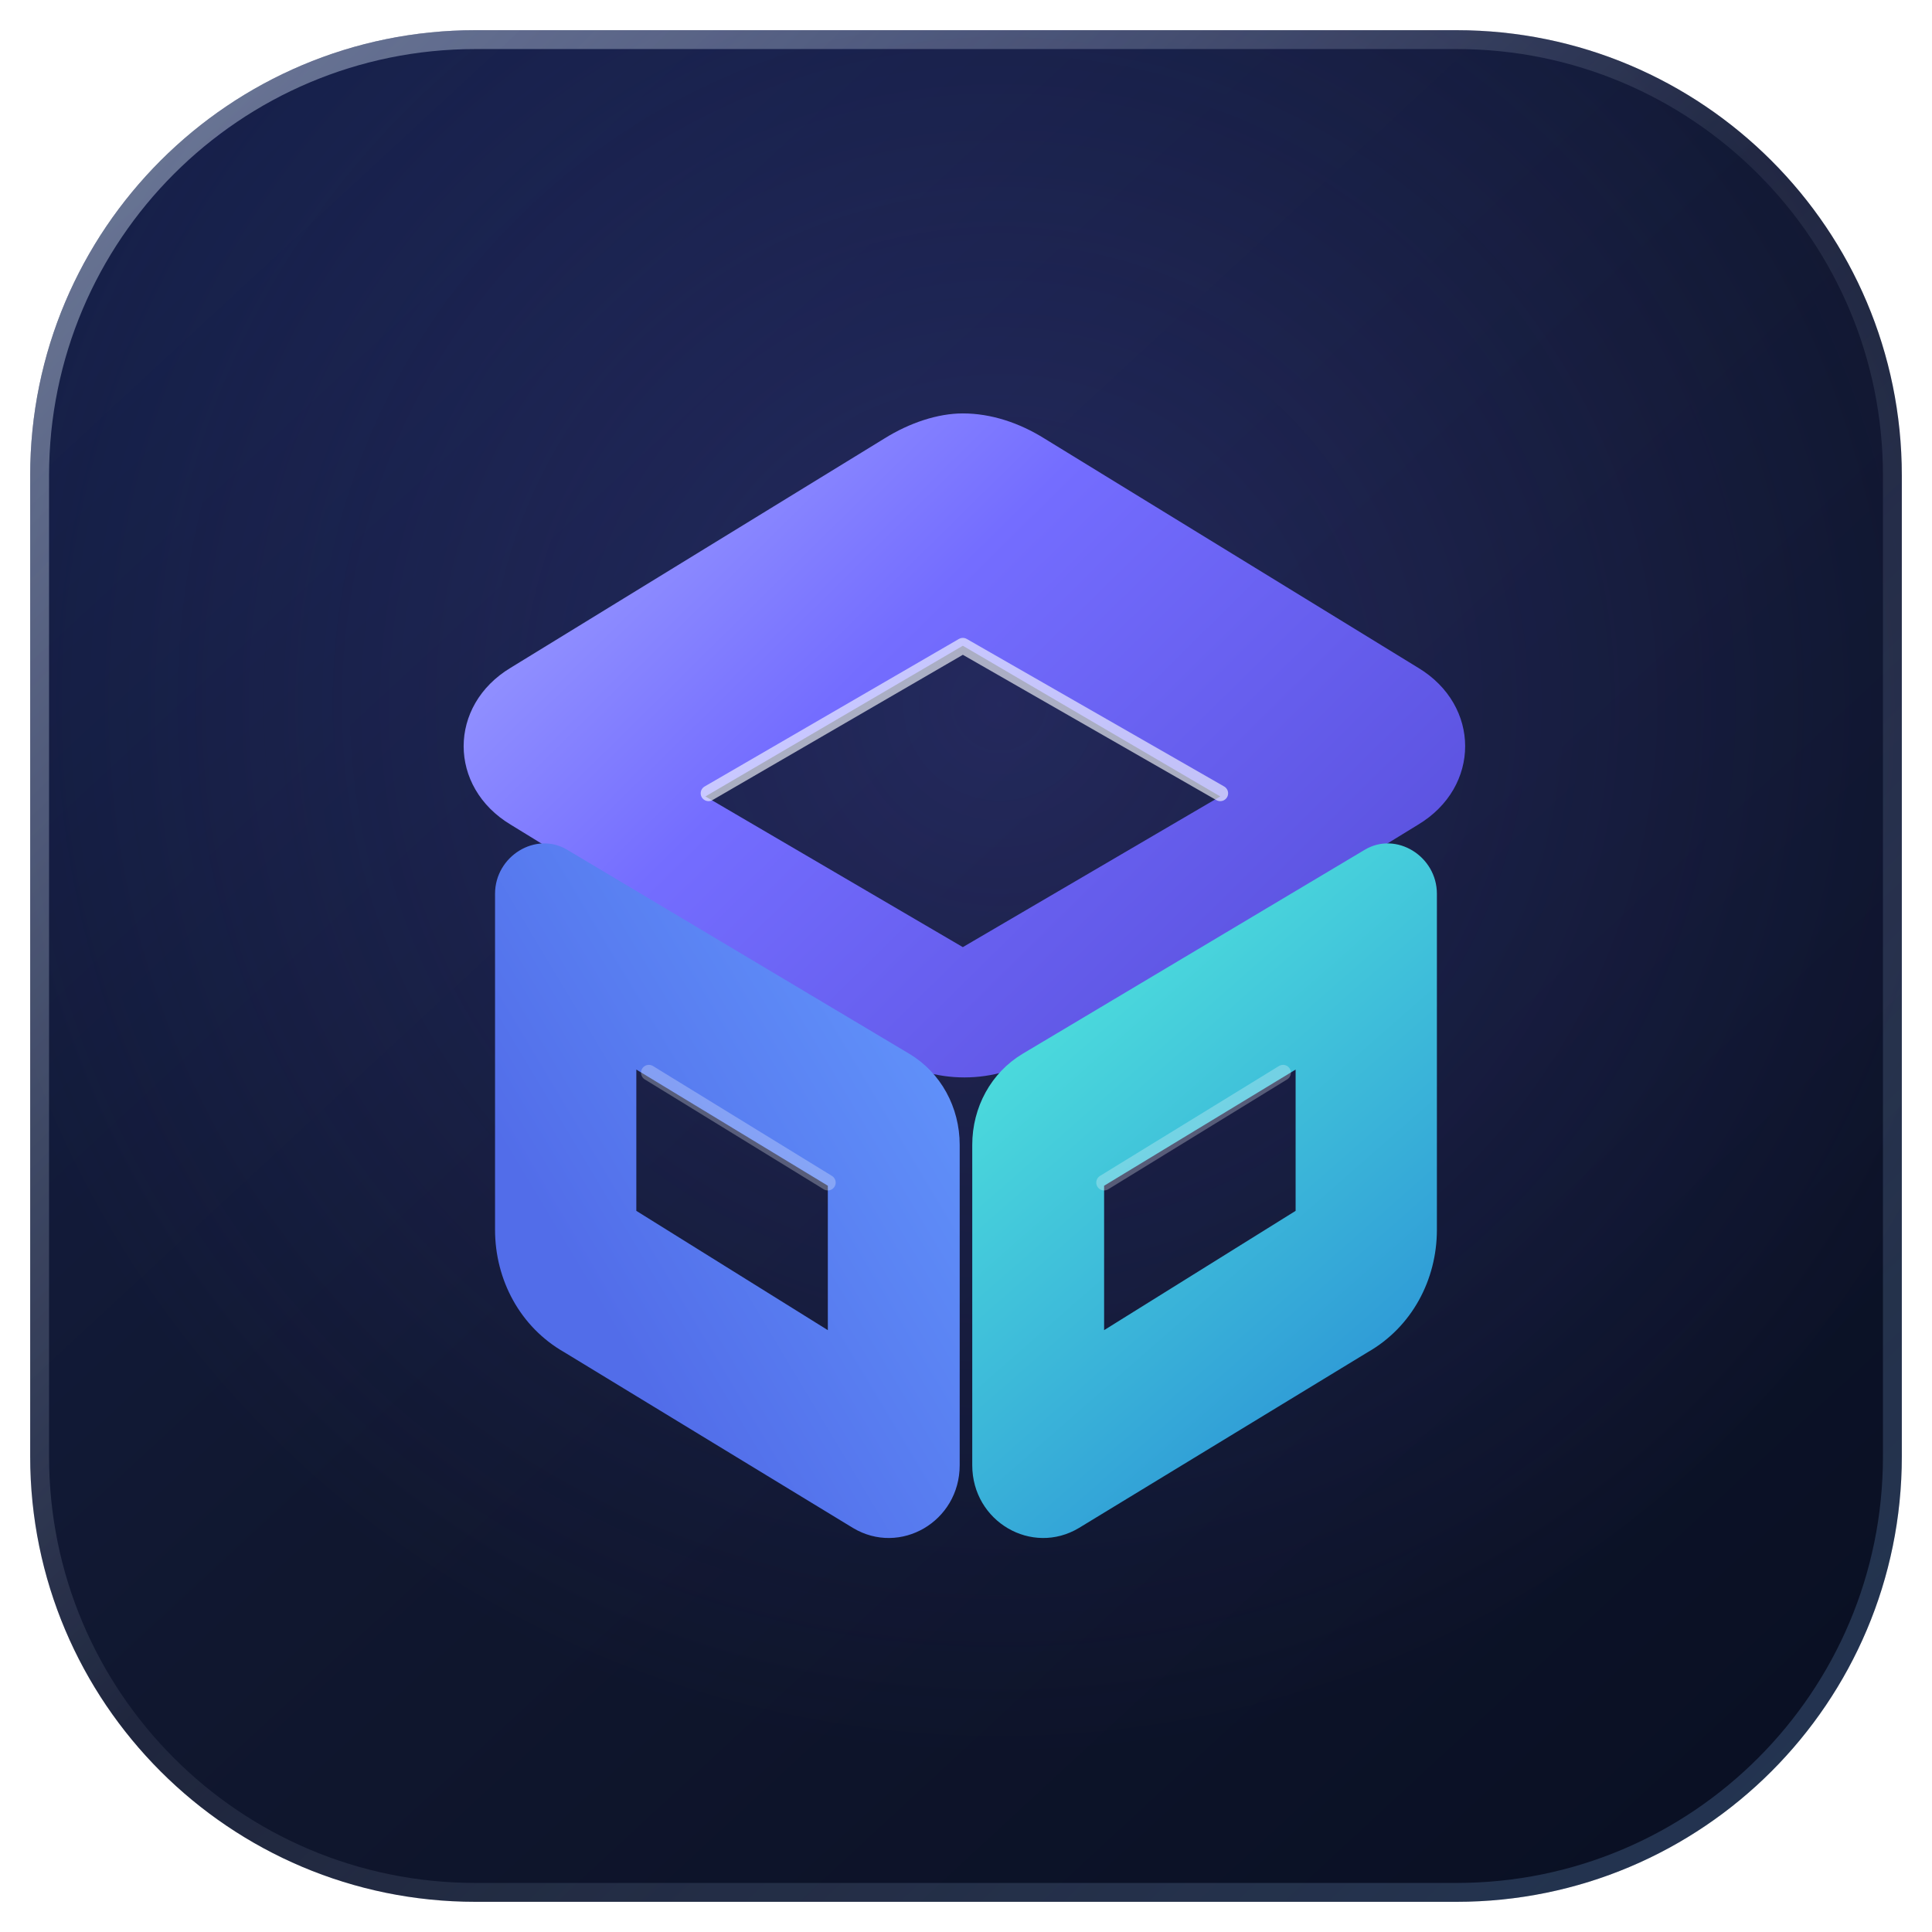
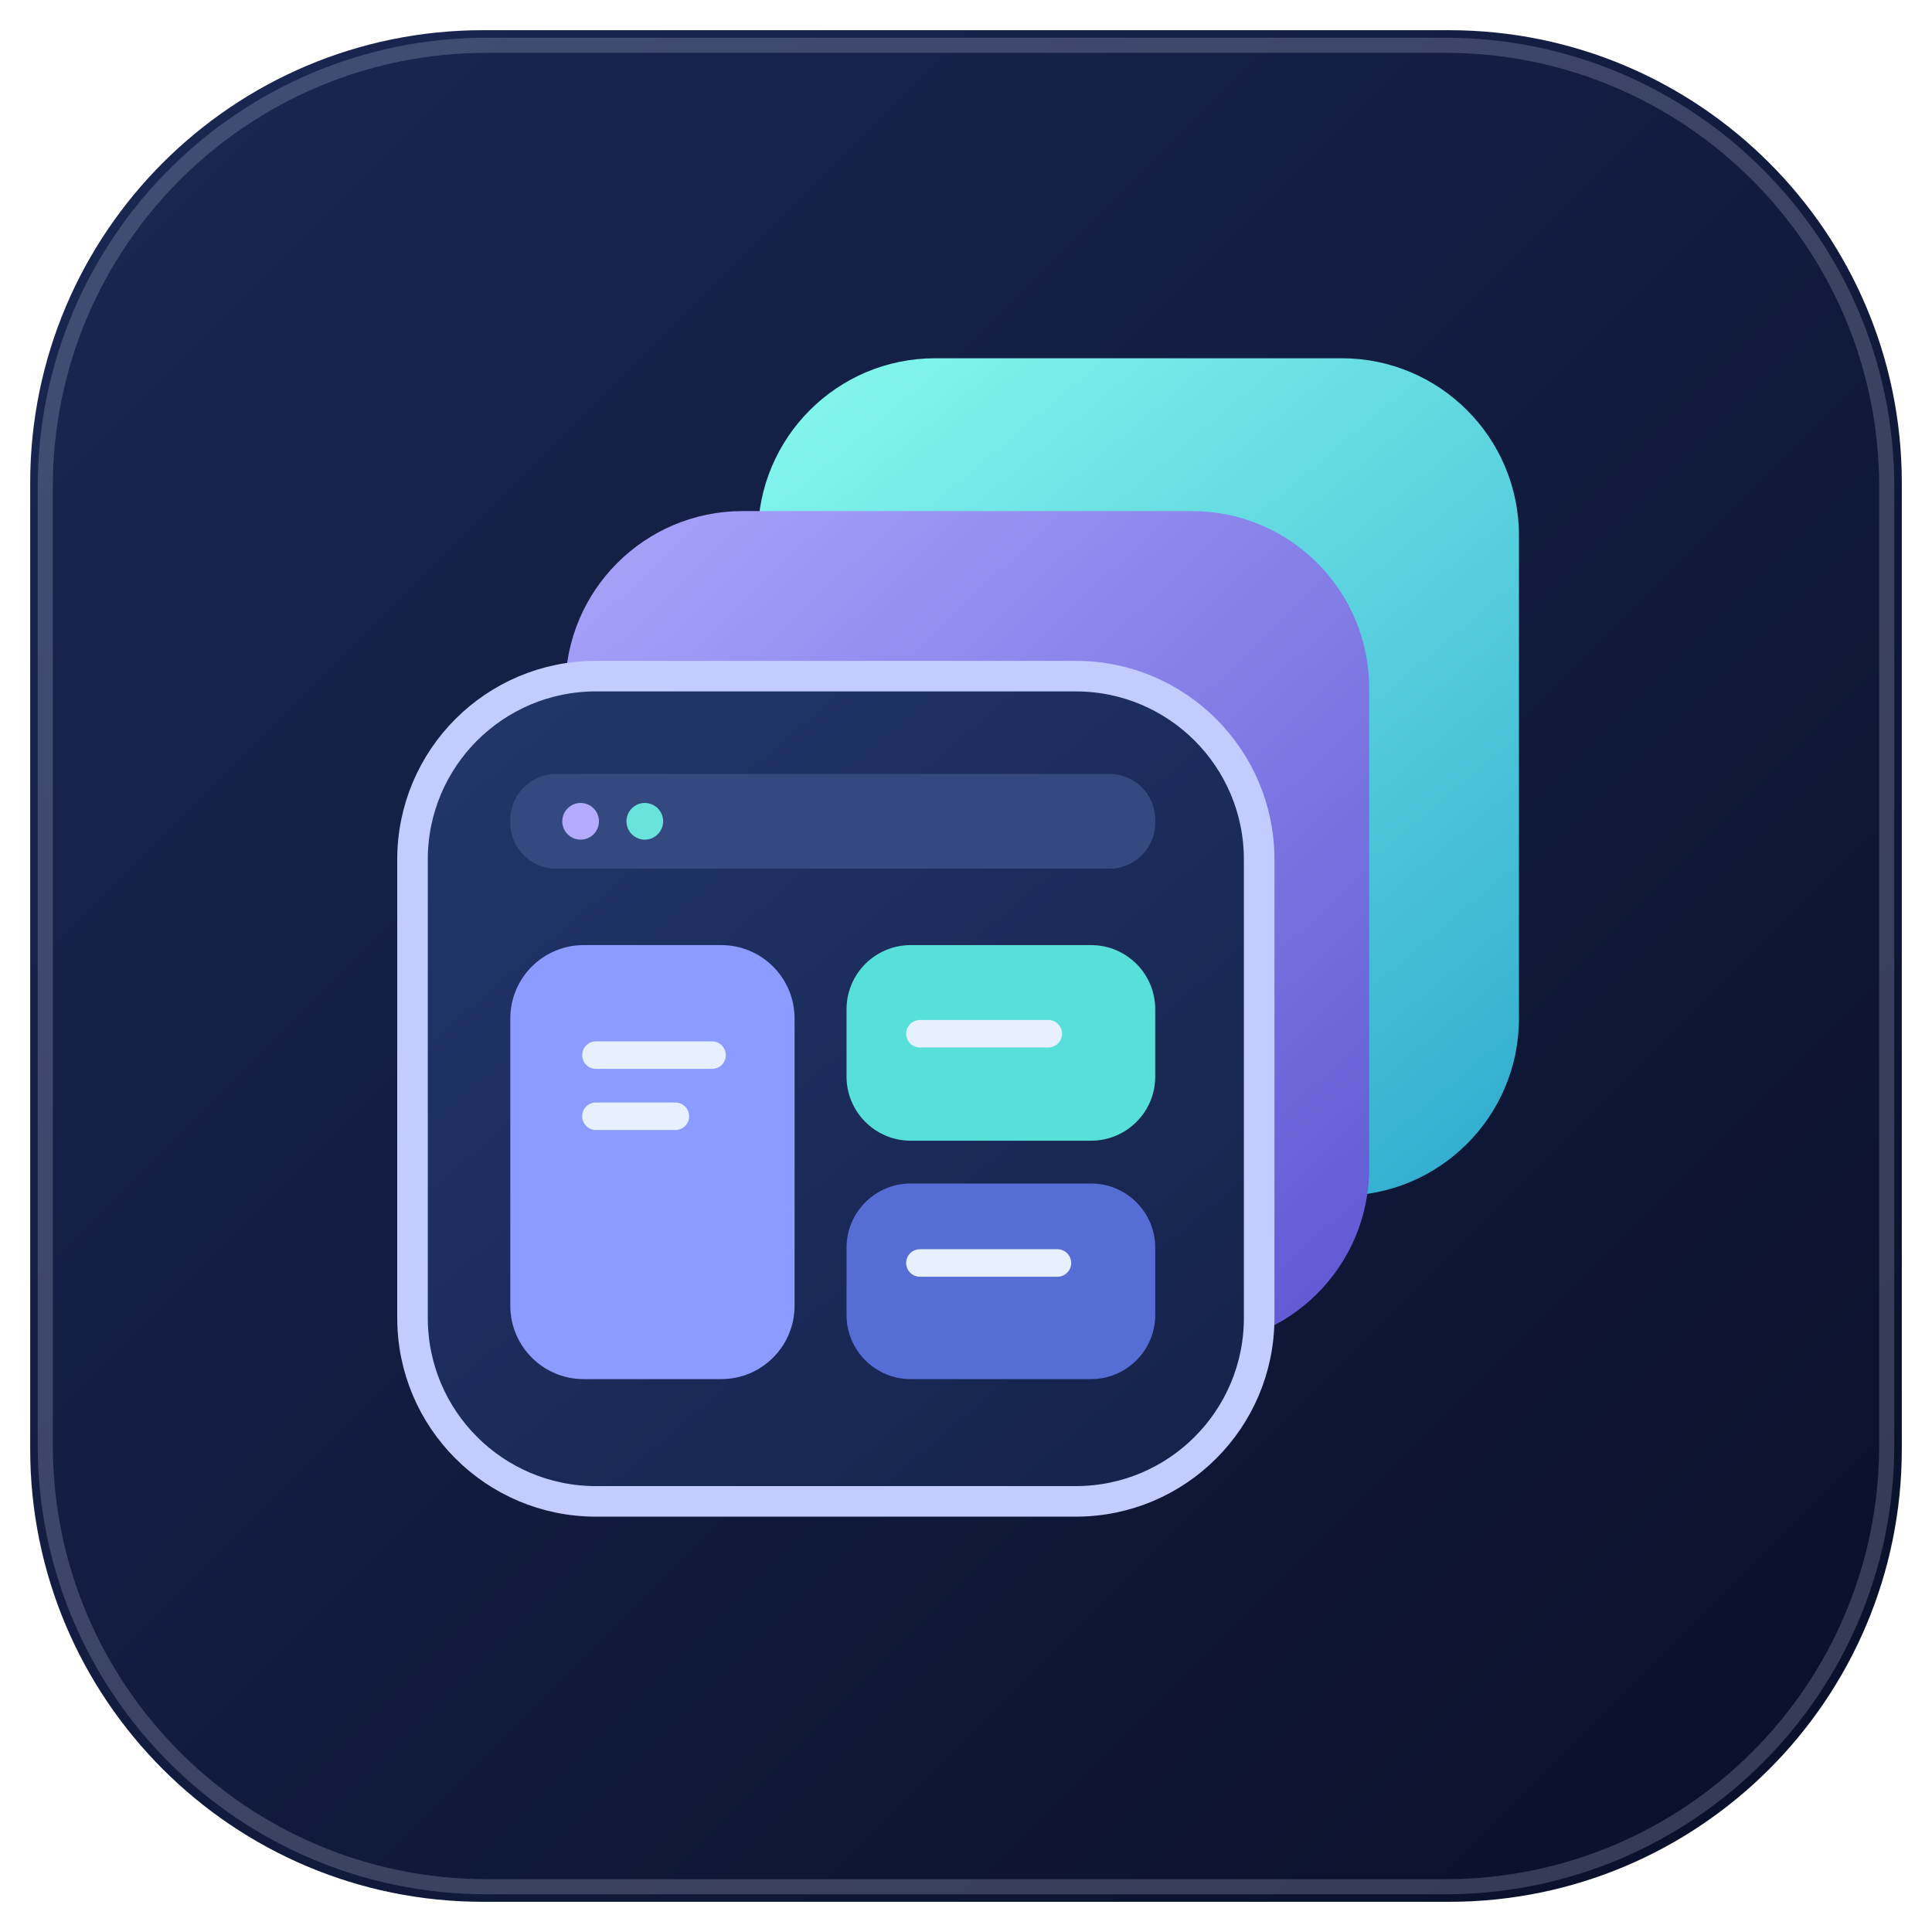
<svg xmlns="http://www.w3.org/2000/svg" viewBox="0 0 512 512" role="img" aria-labelledby="title desc">
  <defs>
-     <linearGradient id="base" x1="18" y1="0" x2="492" y2="512" gradientUnits="userSpaceOnUse">
-       <stop stop-color="#16214C" />
-       <stop offset=".5" stop-color="#10172F" />
-       <stop offset="1" stop-color="#090F22" />
+     <linearGradient id="tilebg" x1="0" y1="0" x2="512" y2="512" gradientUnits="userSpaceOnUse">
+       <stop stop-color="#1B2854" />
+       <stop offset="1" stop-color="#080F28" />
    </linearGradient>
-     <linearGradient id="edge" x1="24" y1="14" x2="498" y2="502" gradientUnits="userSpaceOnUse">
-       <stop stop-color="#E0EEFF" stop-opacity=".44" />
-       <stop offset=".48" stop-color="#E0EEFF" stop-opacity=".07" />
-       <stop offset="1" stop-color="#7CB9FF" stop-opacity=".22" />
+   </defs>
+   <rect x="8" y="8" width="496" height="496" rx="120" fill="url(#tilebg)" />
+   <rect x="12" y="12" width="488" height="488" rx="117" fill="none" stroke="#E1E7FF" stroke-opacity=".2" stroke-width="4" />
+   <defs>
+     <linearGradient id="gcui-lagoon" x1="170" y1="60" x2="440" y2="380" gradientUnits="userSpaceOnUse">
+       <stop stop-color="#8CFFF0" />
+       <stop offset="1" stop-color="#28A4CC" />
    </linearGradient>
-     <radialGradient id="glow" cx="0" cy="0" r="1" gradientTransform="translate(265 186) rotate(90) scale(282)" gradientUnits="userSpaceOnUse">
-       <stop stop-color="#605EE3" stop-opacity=".24" />
-       <stop offset="1" stop-color="#605EE3" stop-opacity="0" />
-     </radialGradient>
+     <linearGradient id="gcui-iris" x1="96" y1="100" x2="400" y2="420" gradientUnits="userSpaceOnUse">
+       <stop stop-color="#B0ADFF" />
+       <stop offset="1" stop-color="#5850CF" />
+     </linearGradient>
+     <linearGradient id="gcui-tile" x1="40" y1="130" x2="355" y2="500" gradientUnits="userSpaceOnUse">
+       <stop stop-color="#243A72" />
+       <stop offset="1" stop-color="#131F46" />
+     </linearGradient>
  </defs>
-   <rect x="8" y="8" width="496" height="496" rx="118" fill="url(#base)" />
-   <rect x="8" y="8" width="496" height="496" rx="118" fill="url(#glow)" />
-   <rect x="10.5" y="10.5" width="491" height="491" rx="115.5" fill="none" stroke="url(#edge)" stroke-width="5" />
-   <g transform="translate(43 43) scale(.832)">
-     <defs>
-       <linearGradient id="violet" x1="84" y1="84" x2="382" y2="386" gradientUnits="userSpaceOnUse">
-         <stop stop-color="#A9AEFF" />
-         <stop offset=".36" stop-color="#746DFF" />
-         <stop offset="1" stop-color="#4D43CD" />
-       </linearGradient>
-       <linearGradient id="cyan" x1="156" y1="122" x2="414" y2="416" gradientUnits="userSpaceOnUse">
-         <stop stop-color="#99FFF0" />
-         <stop offset=".45" stop-color="#4FE3DD" />
-         <stop offset="1" stop-color="#2789D5" />
-       </linearGradient>
-       <linearGradient id="blue" x1="94" y1="290" x2="378" y2="120" gradientUnits="userSpaceOnUse">
-         <stop stop-color="#526DE9" />
-         <stop offset=".52" stop-color="#649BFE" />
-         <stop offset="1" stop-color="#B9DAFF" />
-       </linearGradient>
-     </defs>
-     <g stroke-linejoin="round" stroke-linecap="round">
-       <path d="M255 80c9 0 18 3 26 8l119 73c20 12 20 38 0 50l-119 73c-16 10-35 10-51 0l-119-73c-20-12-20-38 0-50l119-73c8-5 17-8 25-8Zm0 74-82 48 82 48 82-48-82-48Z" fill="url(#violet)" fill-rule="evenodd" />
-       <path d="M106 233c0-12 13-20 23-14l109 65c10 6 16 17 16 29v102c0 18-19 29-34 20l-92-56c-14-8-22-23-22-39V233Zm45 56v45l61 38v-46l-61-37Z" fill="url(#blue)" fill-rule="evenodd" />
-       <path d="M406 233c0-12-13-20-23-14l-109 65c-10 6-16 17-16 29v102c0 18 19 29 34 20l92-56c14-8 22-23 22-39V233Zm-45 56-61 37v46l61-38v-45Z" fill="url(#cyan)" fill-rule="evenodd" />
-       <path d="m174 201 81-47 82 47" fill="none" stroke="#F7FAFF" stroke-opacity=".64" stroke-width="5" />
-       <path d="m155 290 57 35M357 290l-57 35" fill="none" stroke="#F7FAFF" stroke-opacity=".28" stroke-width="5" />
+   <g transform="translate(51 35) scale(.81)">
+     <g stroke-linejoin="round">
+       <rect x="185" y="74" width="249" height="274" rx="58" fill="url(#gcui-lagoon)" />
+       <rect x="122" y="124" width="263" height="273" rx="58" fill="url(#gcui-iris)" />
+       <rect x="72" y="178" width="277" height="270" rx="60" fill="url(#gcui-tile)" stroke="#C3CCFF" stroke-width="10" />
+       <rect x="104" y="210" width="211" height="31" rx="15" fill="#344980" />
+       <circle cx="127" cy="225.5" r="6" fill="#B4ABFF" />
+       <circle cx="148" cy="225.5" r="6" fill="#68E4DC" />
+       <rect x="104" y="266" width="93" height="142" rx="24" fill="#8C9BFF" />
+       <rect x="214" y="266" width="101" height="64" rx="21" fill="#57E0D9" />
+       <rect x="214" y="344" width="101" height="64" rx="21" fill="#556DD5" />
+       <path d="M132 302h38M132 322h26M238 295h42M238 370h45" fill="none" stroke="#E7F0FF" stroke-width="9" stroke-linecap="round" />
    </g>
  </g>
</svg>
